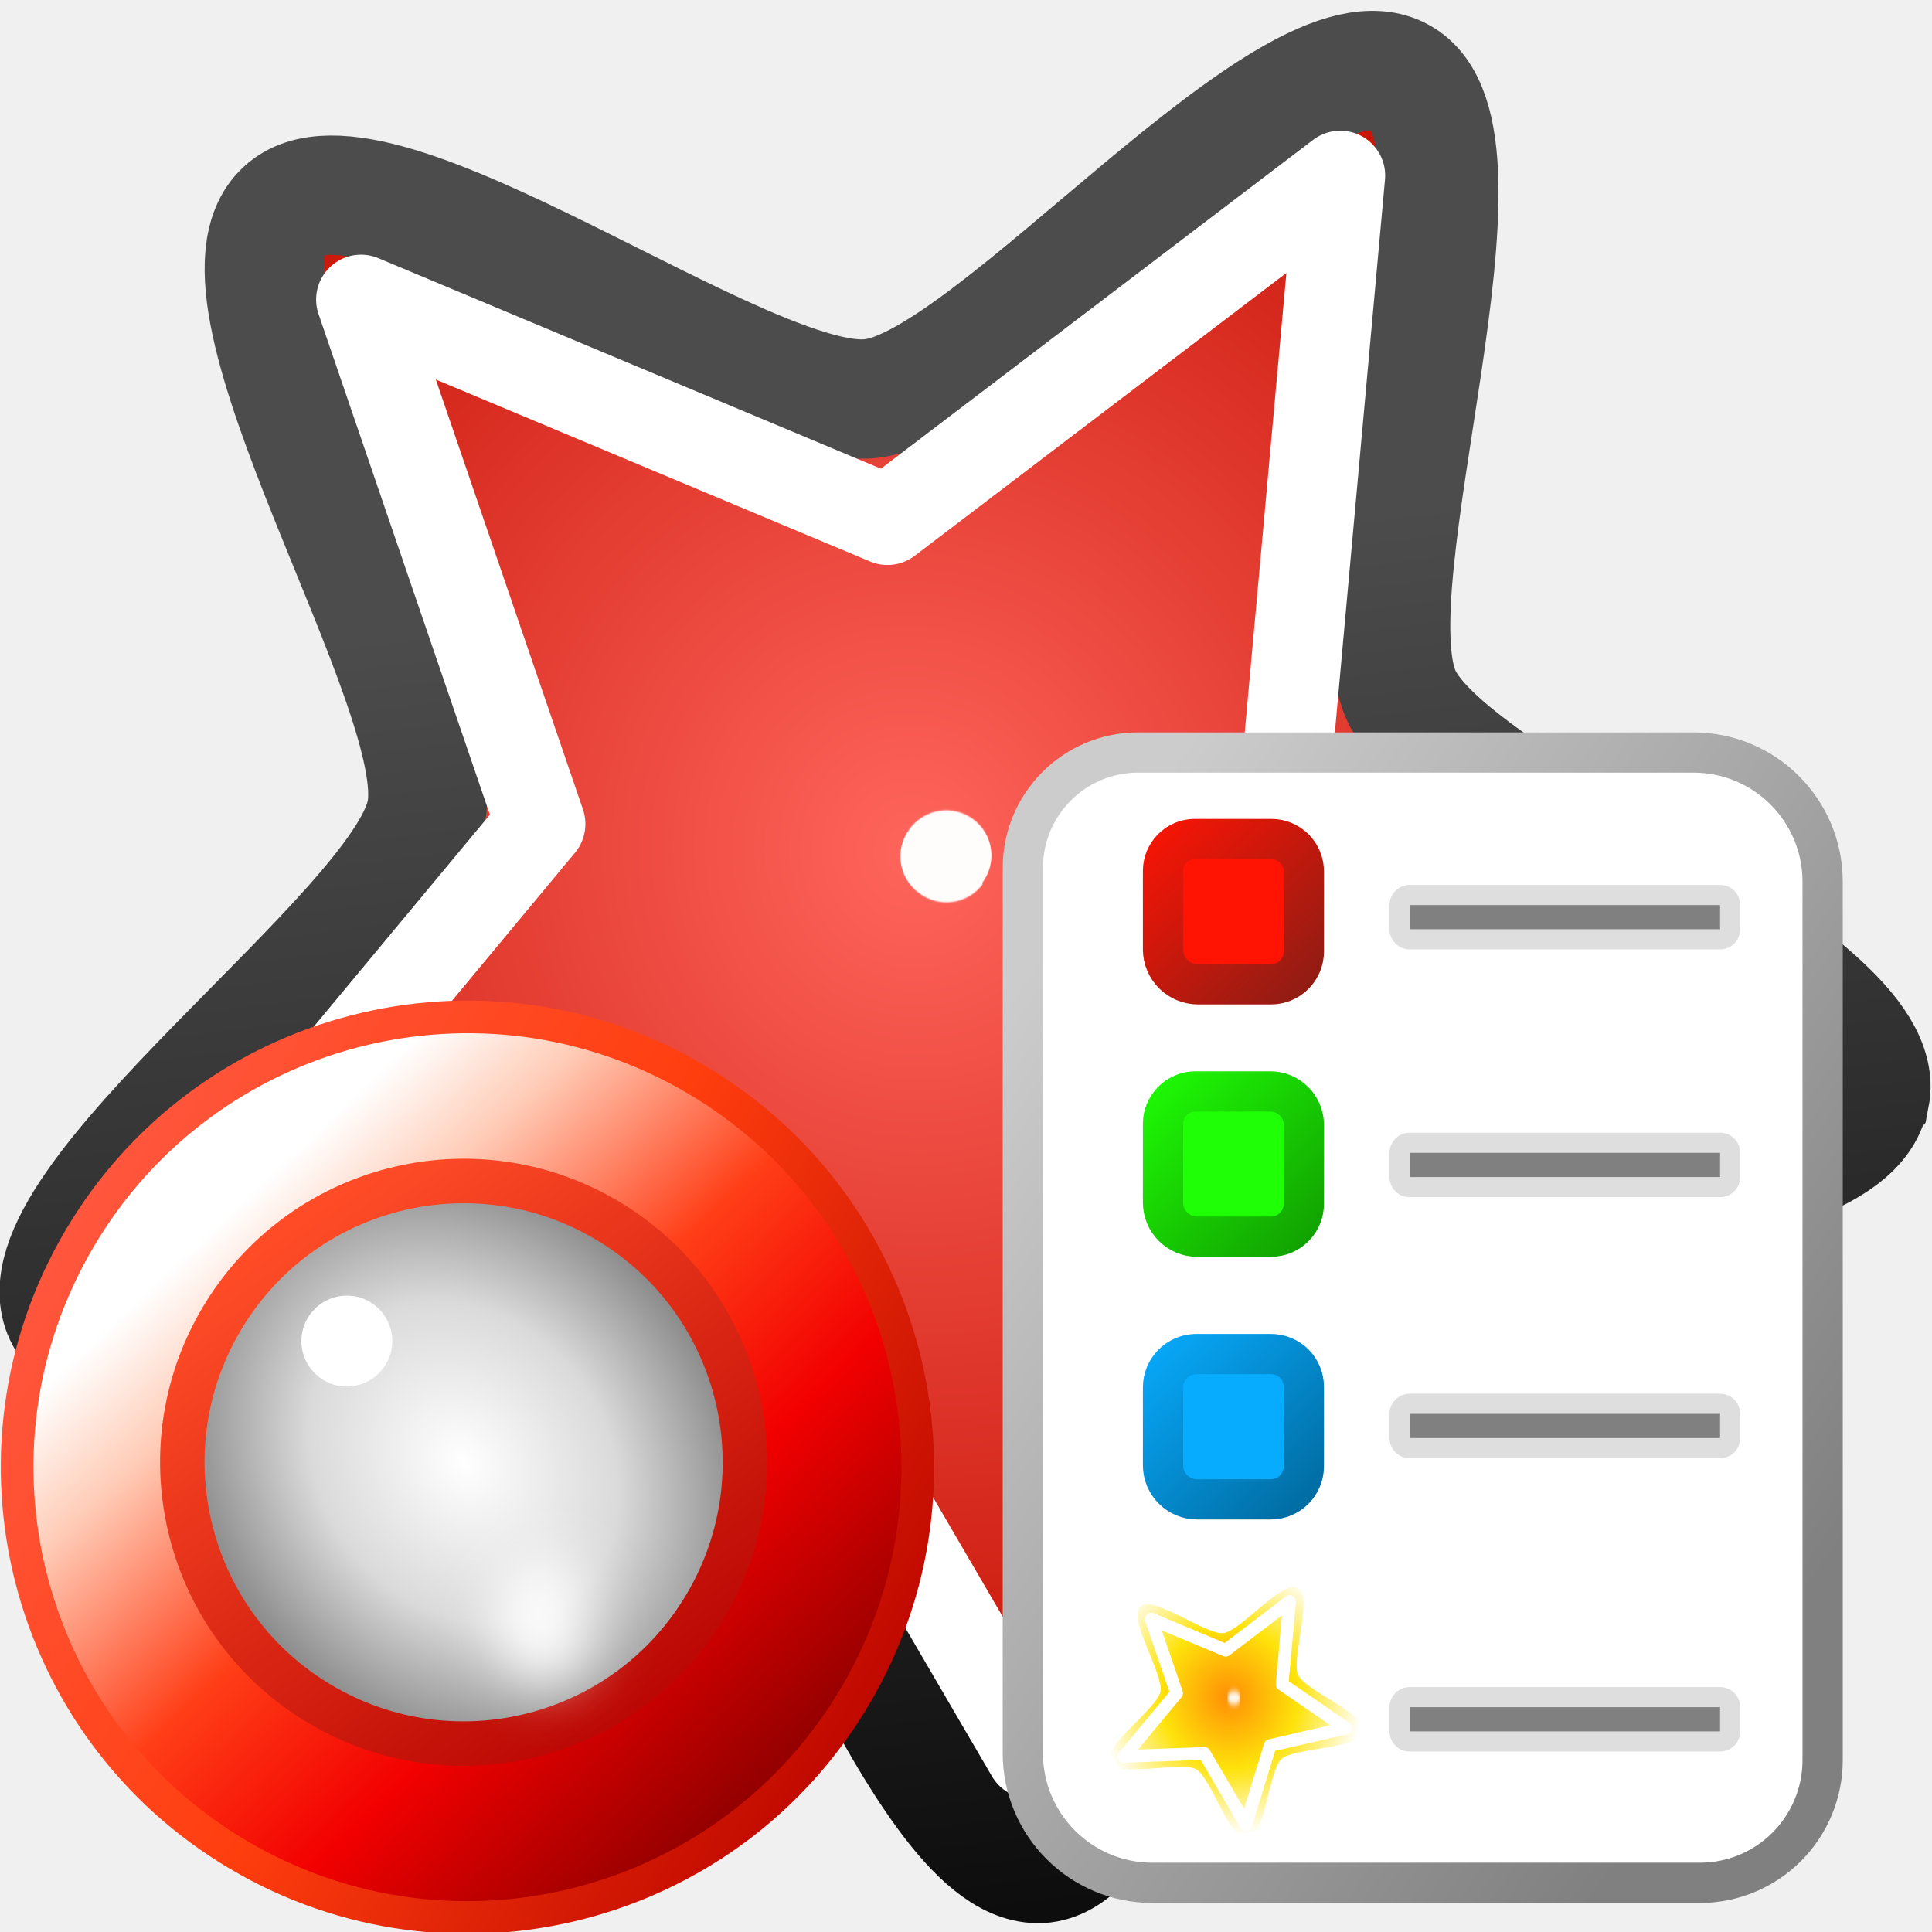
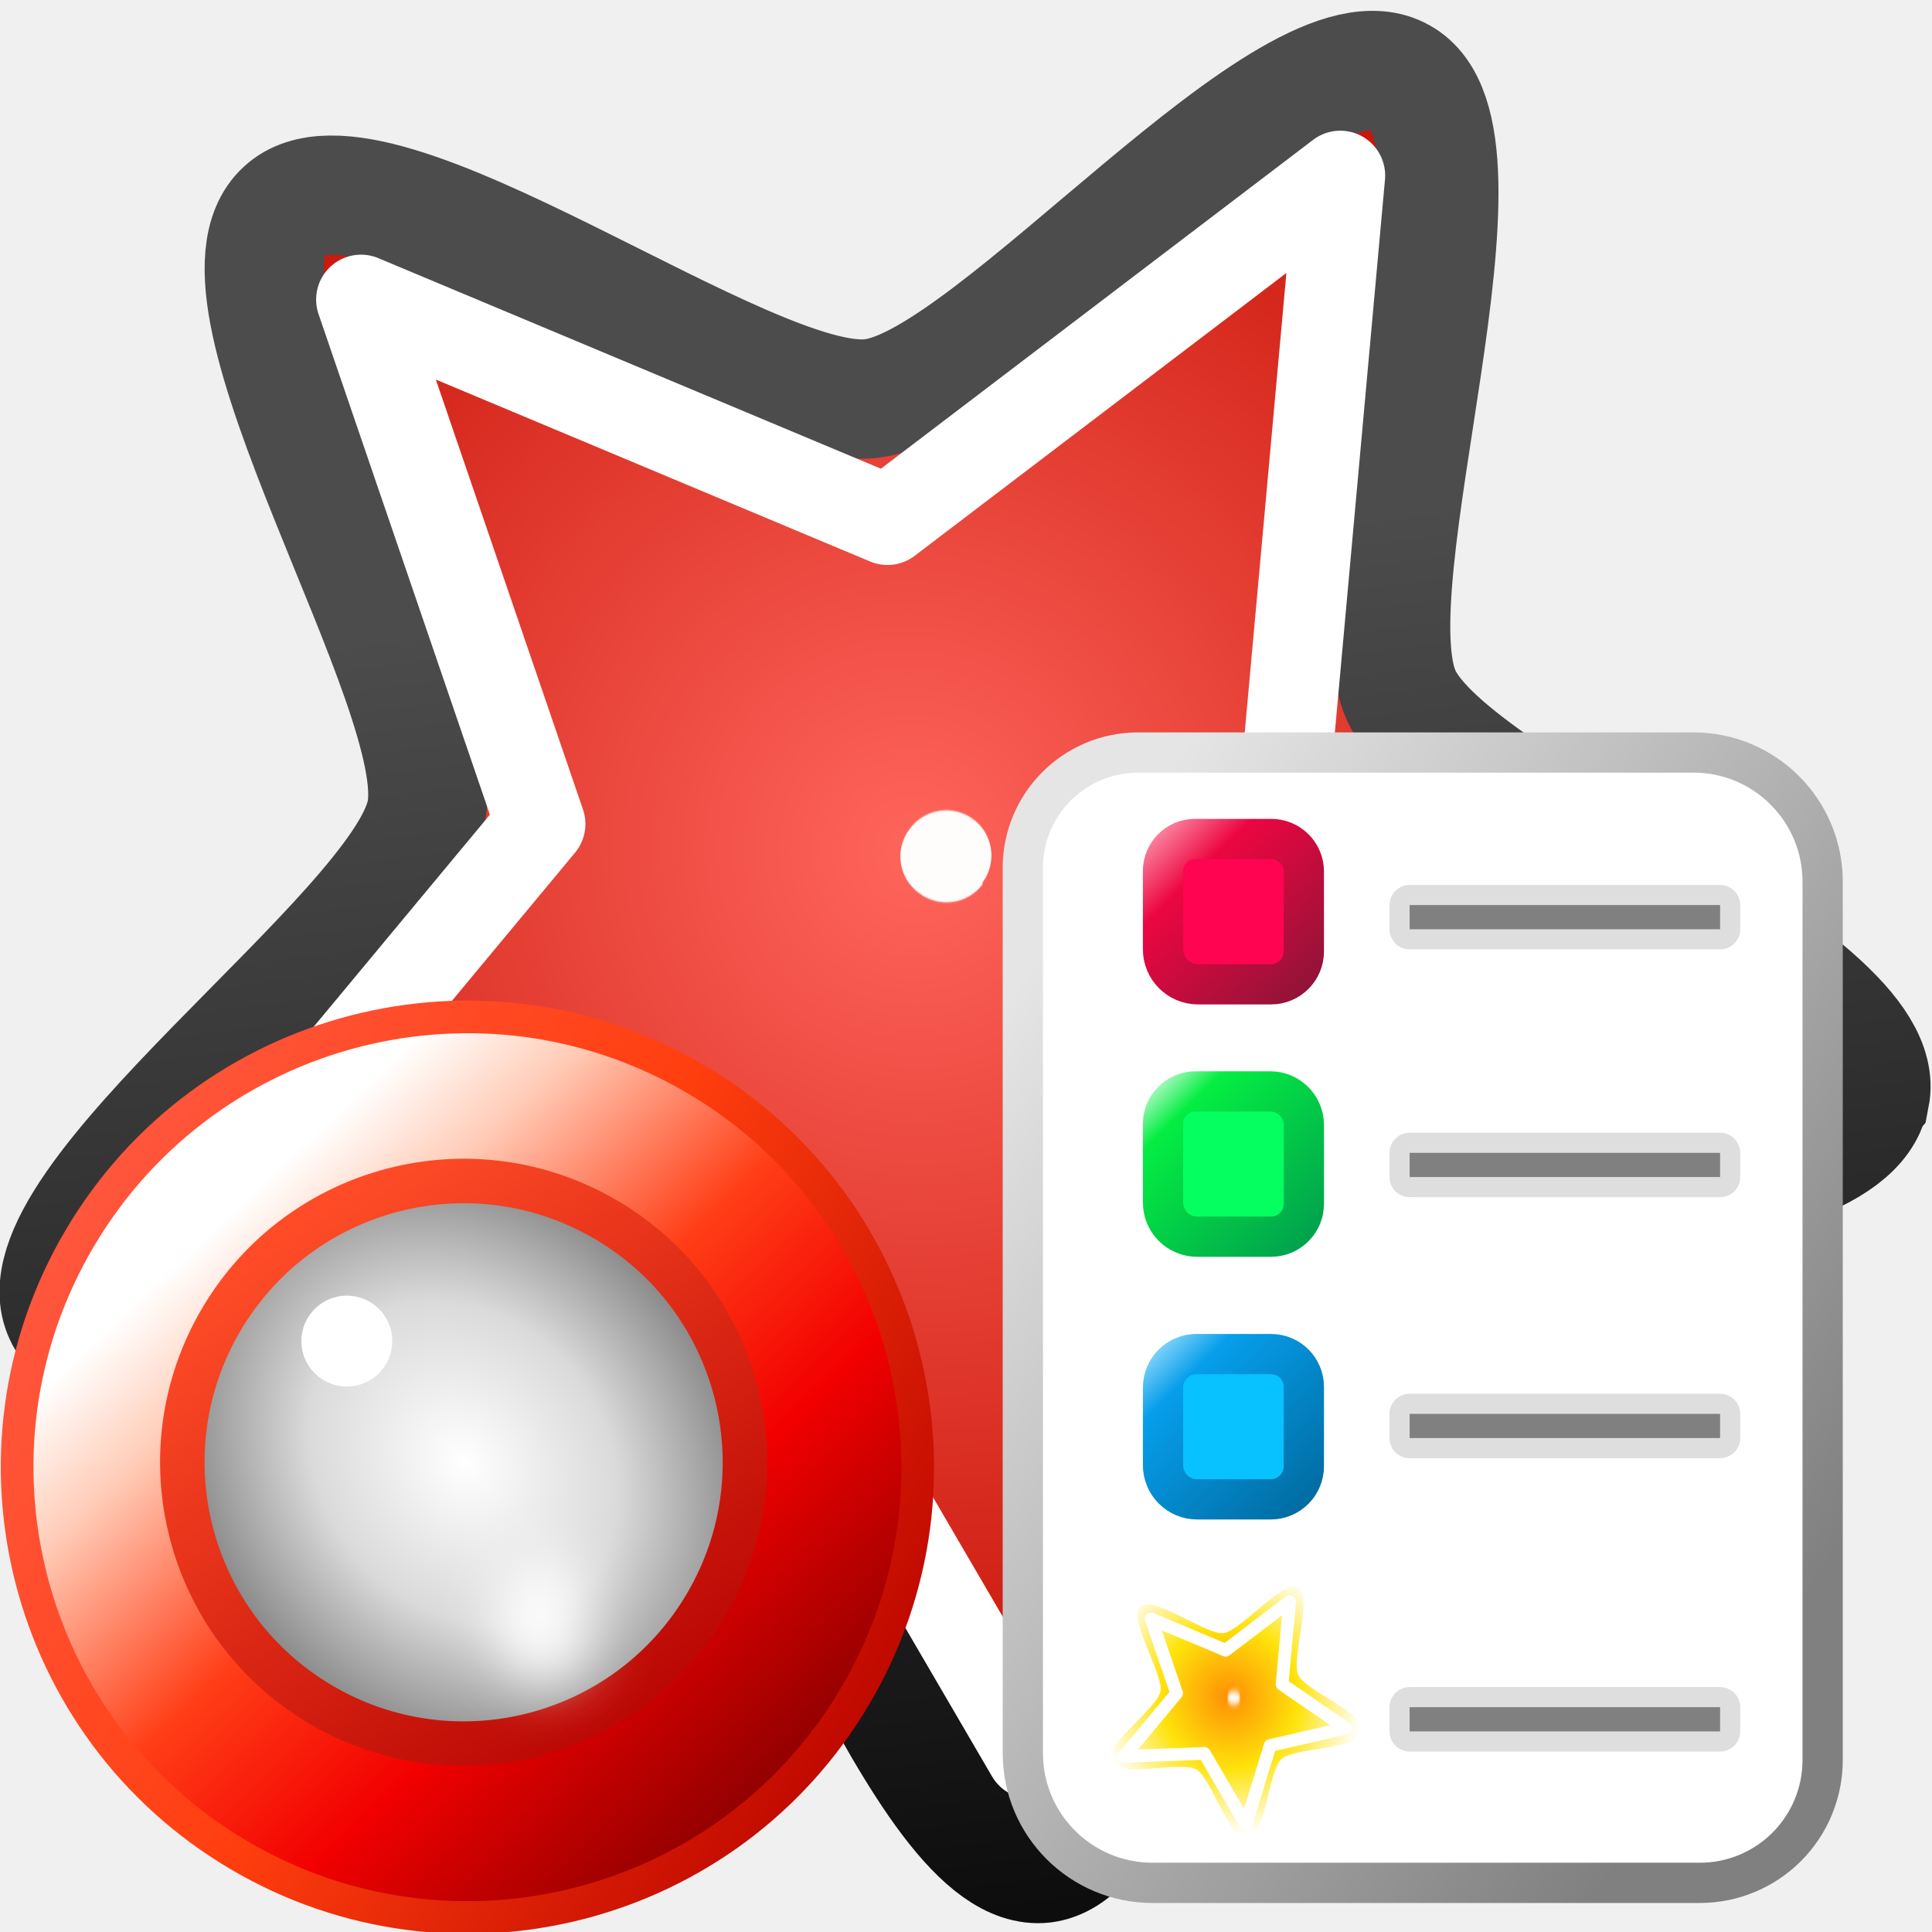
<svg xmlns="http://www.w3.org/2000/svg" xmlns:xlink="http://www.w3.org/1999/xlink" width="48" height="48">
  <defs>
-     <linearGradient id="g">
-       <stop offset="0" stop-color="#08acff" />
-       <stop offset="1" stop-color="#069" />
-     </linearGradient>
-     <linearGradient id="f">
-       <stop offset="0" stop-color="#1fff05" />
-       <stop offset="1" stop-color="#109900" />
-     </linearGradient>
-     <linearGradient id="e">
-       <stop offset="0" stop-color="#ff1404" />
-       <stop offset="1" stop-color="#861d15" />
-     </linearGradient>
    <linearGradient id="c">
-       <stop offset="0" stop-color="#ccc" />
+       <stop offset="0" stop-color="#e5e5e5" />
      <stop offset="1" stop-color="gray" />
    </linearGradient>
    <linearGradient id="a">
      <stop offset="0" stop-color="#4c4c4c" />
      <stop offset="1" stop-color="#0d0d0d" />
    </linearGradient>
    <linearGradient id="b">
      <stop offset="0" stop-color="#ff655c" />
      <stop offset="1" stop-color="#c30d00" />
    </linearGradient>
-     <linearGradient xlink:href="#c" id="K" x1="25.47" y1="24.208" x2="45.783" y2="38.346" gradientUnits="userSpaceOnUse" />
+     <linearGradient xlink:href="#c" id="L" x1="25.47" y1="24.208" x2="45.783" y2="38.346" gradientUnits="userSpaceOnUse" />
    <linearGradient id="d">
      <stop offset="0" stop-color="#ff8f05" />
      <stop offset=".522" stop-color="#fee30b" />
      <stop offset="1" stop-color="#fff" />
    </linearGradient>
-     <linearGradient xlink:href="#e" id="L" x1="28.395" y1="20.758" x2="32.894" y2="25.368" gradientUnits="userSpaceOnUse" />
-     <linearGradient xlink:href="#f" id="M" x1="28.395" y1="27.368" x2="32.894" y2="31.977" gradientUnits="userSpaceOnUse" />
-     <linearGradient xlink:href="#g" id="N" x1="28.395" y1="33.894" x2="32.894" y2="38.503" gradientUnits="userSpaceOnUse" />
-     <linearGradient xlink:href="#a" id="D" x1="5.83" x2="12.91" y1="6.7" y2="13.2" gradientUnits="userSpaceOnUse" />
-     <linearGradient xlink:href="#y" id="F" x1="-20.459" y1="-18.821" x2="-60.891" y2="-30.538" gradientUnits="userSpaceOnUse" />
-     <linearGradient id="y">
+     <linearGradient xlink:href="#a" id="E" x1="5.83" x2="12.91" y1="6.7" y2="13.2" gradientUnits="userSpaceOnUse" />
+     <linearGradient xlink:href="#w" id="G" x1="-20.459" y1="-18.821" x2="-60.891" y2="-30.538" gradientUnits="userSpaceOnUse" />
+     <linearGradient id="w">
      <stop offset=".113" stop-color="#fff" />
      <stop offset=".244" stop-color="#ffccb7" />
      <stop offset=".48" stop-color="#ff3e17" />
      <stop offset=".705" stop-color="#f20000" />
      <stop offset="1" stop-color="#8d0000" />
    </linearGradient>
-     <linearGradient xlink:href="#z" id="G" x1="-62.22" y1="-25.308" x2="-18.692" y2="-25.308" gradientUnits="userSpaceOnUse" />
-     <linearGradient id="z">
+     <linearGradient xlink:href="#x" id="H" x1="-62.22" y1="-25.308" x2="-18.692" y2="-25.308" gradientUnits="userSpaceOnUse" />
+     <linearGradient id="x">
      <stop offset=".001" stop-color="#c00900" />
      <stop offset=".503" stop-color="#ff3e0e" />
      <stop offset="1" stop-color="#ff563d" />
    </linearGradient>
-     <linearGradient id="A">
+     <linearGradient id="y">
      <stop offset="0" stop-color="#fff" />
      <stop offset=".468" stop-color="#dadada" />
      <stop offset="1" stop-color="#6e6e6e" />
    </linearGradient>
-     <linearGradient xlink:href="#B" id="I" x1="-28.175" y1="-18.696" x2="-56.278" y2="-31.224" gradientUnits="userSpaceOnUse" />
-     <linearGradient id="B">
+     <linearGradient xlink:href="#z" id="J" x1="-28.175" y1="-18.696" x2="-56.278" y2="-31.224" gradientUnits="userSpaceOnUse" />
+     <linearGradient id="z">
      <stop offset="0" stop-color="#ff4c27" />
      <stop offset="1" stop-color="#b30000" />
    </linearGradient>
-     <radialGradient xlink:href="#d" id="O" cx="7.18" cy="8.2" r="6.59" fx="7.18" fy="8.2" gradientTransform="matrix(.9 .5558 -.5314 .8606 5.08 -2.85)" gradientUnits="userSpaceOnUse" />
-     <radialGradient xlink:href="#b" id="C" cx="7.18" cy="8.2" r="6.59" fx="7.18" fy="8.2" gradientTransform="matrix(.9 .5558 -.5314 .8606 5.08 -2.85)" gradientUnits="userSpaceOnUse" />
-     <radialGradient xlink:href="#A" id="H" cx="-40.187" cy="-25.201" fx="-40.187" fy="-25.201" r="14.157" gradientUnits="userSpaceOnUse" gradientTransform="rotate(200.522 -44.48 -25.978)scale(1.21365 1)" />
-     <filter id="P" width="1.832" height="1.832" x="-.416" y="-.416" color-interpolation-filters="sRGB">
+     <linearGradient xlink:href="#A" id="O" x1="28.395" y1="33.894" x2="32.894" y2="38.503" gradientUnits="userSpaceOnUse" gradientTransform="translate(0 -.752)" />
+     <linearGradient id="A">
+       <stop offset="0" stop-color="#bbedff" />
+       <stop offset=".24" stop-color="#069eeb" />
+       <stop offset="1" stop-color="#069" />
+     </linearGradient>
+     <linearGradient xlink:href="#B" id="N" x1="28.395" y1="27.368" x2="32.894" y2="31.977" gradientUnits="userSpaceOnUse" gradientTransform="translate(0 -.752)" />
+     <linearGradient id="B">
+       <stop offset="0" stop-color="#fff" />
+       <stop offset=".217" stop-color="#04ee42" />
+       <stop offset="1" stop-color="#00994e" />
+     </linearGradient>
+     <linearGradient xlink:href="#C" id="M" x1="28.395" y1="20.758" x2="32.894" y2="25.368" gradientUnits="userSpaceOnUse" gradientTransform="translate(0 -.413)" />
+     <linearGradient id="C">
+       <stop offset="0" stop-color="#ffb0bf" />
+       <stop offset=".294" stop-color="#ec0641" />
+       <stop offset="1" stop-color="#861536" />
+     </linearGradient>
+     <radialGradient xlink:href="#d" id="P" cx="7.18" cy="8.2" r="6.59" fx="7.18" fy="8.2" gradientTransform="matrix(.9 .5558 -.5314 .8606 5.08 -2.85)" gradientUnits="userSpaceOnUse" />
+     <radialGradient xlink:href="#b" id="D" cx="7.18" cy="8.2" r="6.59" fx="7.18" fy="8.2" gradientTransform="matrix(.9 .5558 -.5314 .8606 5.08 -2.85)" gradientUnits="userSpaceOnUse" />
+     <radialGradient xlink:href="#y" id="I" cx="-40.187" cy="-25.201" fx="-40.187" fy="-25.201" r="14.157" gradientUnits="userSpaceOnUse" gradientTransform="rotate(200.522 -44.48 -25.978)scale(1.21365 1)" />
+     <filter id="Q" width="1.832" height="1.832" x="-.416" y="-.416" color-interpolation-filters="sRGB">
      <feGaussianBlur stdDeviation=".13" />
    </filter>
-     <filter id="E" width="1.04" height="1.04" x="-.02" y="-.02" color-interpolation-filters="sRGB">
+     <filter id="F" width="1.04" height="1.04" x="-.02" y="-.02" color-interpolation-filters="sRGB">
      <feGaussianBlur stdDeviation=".006" />
    </filter>
-     <filter id="J" x="-.662" y="-.535" width="2.325" height="2.069" color-interpolation-filters="sRGB">
+     <filter id="K" x="-.662" y="-.535" width="2.325" height="2.069" color-interpolation-filters="sRGB">
      <feGaussianBlur stdDeviation="0.707 0.726" />
    </filter>
    <path fill="none" stroke="#fff" d="m43.15 26.6-13.29 3.06-4.27 13.9-7.3-12.51-14.12.53 9.24-11.12L8.95 7.43l13.08 5.48 11.25-8.56-1.32 14.56Z" id="reuse-0" />
    <path fill="#fffdfc" d="M8.5 7.99a.37.37 0 0 1-.38.37.37.37 0 0 1-.37-.37.37.37 0 0 1 .37-.38.37.37 0 0 1 .37.37" id="reuse-1" />
  </defs>
-   <path fill="url(#C)" fill-rule="evenodd" stroke="url(#D)" stroke-width=".85" d="M13.51 5.1c.44.77-2.18 2.89-2.29 3.76-.1.88 1.95 3.55 1.36 4.2-.6.64-3.43-1.19-4.3-1.02-.86.17-2.76 2.95-3.56 2.58-.8-.36.07-3.62-.36-4.39S.69 8.51.8 7.63c.1-.87 3.47-1.05 4.06-1.7.6-.64.51-4.01 1.38-4.18.86-.18 2.07 2.97 2.87 3.34s3.97-.76 4.4 0z" enable-background="accumulate" overflow="visible" style="marker:none" transform="matrix(2.647 2.2616 -2.267 2.6553 22.239 -16.838)" />
+   <path fill="url(#D)" fill-rule="evenodd" stroke="url(#E)" stroke-width=".85" d="M13.51 5.1c.44.77-2.18 2.89-2.29 3.76-.1.88 1.95 3.55 1.36 4.2-.6.64-3.43-1.19-4.3-1.02-.86.17-2.76 2.95-3.56 2.58-.8-.36.07-3.62-.36-4.39S.69 8.51.8 7.63c.1-.87 3.47-1.05 4.06-1.7.6-.64.51-4.01 1.38-4.18.86-.18 2.07 2.97 2.87 3.34s3.97-.76 4.4 0z" enable-background="accumulate" overflow="visible" style="marker:none" transform="matrix(2.647 2.2616 -2.267 2.6553 22.239 -16.838)" />
  <use stroke-linejoin="round" stroke-width="2.23" enable-background="accumulate" overflow="visible" style="marker:none" transform="translate(.019 .012)" xlink:href="#reuse-0" />
-   <use fill-rule="evenodd" filter="url(#E)" transform="rotate(36.96 28.483 21.055)scale(3.0331)" style="mix-blend-mode:normal" xlink:href="#reuse-1" />
+   <use fill-rule="evenodd" filter="url(#F)" transform="rotate(36.96 28.483 21.055)scale(3.0331)" style="mix-blend-mode:normal" xlink:href="#reuse-1" />
  <g transform="translate(-.095 13.893)scale(.53262)">
-     <circle cx="-40.456" cy="-25.308" r="21.002" transform="rotate(-149.458)" fill="url(#F)" stroke="url(#G)" stroke-width="1.523" stroke-linecap="round" stroke-linejoin="round" />
-     <circle cx="-40.187" cy="-25.201" r="13.12" transform="rotate(-149.458)" fill="url(#H)" stroke="url(#I)" stroke-width="2.075" stroke-linecap="round" stroke-linejoin="round" />
-     <path style="mix-blend-mode:normal" transform="translate(-26.424 -3.209)scale(1.79036)" d="M30.32 29.412a1.28 1.63 0 0 1-1.159 1.623 1.28 1.63 0 0 1-1.38-1.314 1.28 1.63 0 0 1 .898-1.872 1.28 1.63 0 0 1 1.549.958l-1.189.605z" fill="#fff" filter="url(#J)" />
+     <circle cx="-40.456" cy="-25.308" r="21.002" transform="rotate(-149.458)" fill="url(#G)" stroke="url(#H)" stroke-width="1.523" stroke-linecap="round" stroke-linejoin="round" />
+     <circle cx="-40.187" cy="-25.201" r="13.12" transform="rotate(-149.458)" fill="url(#I)" stroke="url(#J)" stroke-width="2.075" stroke-linecap="round" stroke-linejoin="round" />
+     <path style="mix-blend-mode:normal" transform="translate(-26.424 -3.209)scale(1.79036)" d="M30.32 29.412a1.28 1.63 0 0 1-1.159 1.623 1.28 1.63 0 0 1-1.38-1.314 1.28 1.63 0 0 1 .898-1.872 1.28 1.63 0 0 1 1.549.958l-1.189.605z" fill="#fff" filter="url(#K)" />
    <circle cx="8.608" cy="33.271" r="1.129" transform="translate(.195 -25.995)scale(1.87752)" fill="#fff" paint-order="stroke fill markers" />
  </g>
  <g stroke-linecap="round" paint-order="markers stroke fill">
-     <path d="M28.278 19.196h13.796a2.71 2.71 45 0 1 2.709 2.708v21.824a2.55 2.55 135 0 1-2.552 2.551h-13.6a2.72 2.72 45 0 1-2.719-2.719V21.562a2.365 2.365 135 0 1 2.366-2.366z" fill="#fff" stroke="url(#K)" stroke-width="2" />
-     <path d="M29.685 21.758h1.901a.307.307 45 0 1 .308.308v1.985a.316.316 135 0 1-.317.317h-1.814a.37.37 45 0 1-.368-.368v-1.952a.29.29 135 0 1 .29-.29" transform="translate(0 -.413)" fill="#ff1404" stroke="url(#L)" stroke-width="2" stroke-linejoin="round" />
-     <path d="M29.698 28.368h1.862a.334.334 45 0 1 .334.334v1.958a.316.316 135 0 1-.317.317h-1.834a.347.347 45 0 1-.348-.348v-1.958a.303.303 135 0 1 .303-.303" transform="translate(0 -.752)" fill="#1fff05" stroke="url(#M)" stroke-width="2" stroke-linejoin="round" />
-     <path d="M29.725 34.894h1.855a.314.314 45 0 1 .314.314v1.972a.323.323 135 0 1-.323.323h-1.828a.347.347 45 0 1-.348-.348v-1.932a.33.33 135 0 1 .33-.33z" transform="translate(0 -.752)" fill="#08acff" stroke="url(#N)" stroke-width="2" stroke-linejoin="round" />
+     <path d="M28.278 19.196h13.796a2.71 2.71 45 0 1 2.709 2.708v21.824a2.55 2.55 135 0 1-2.552 2.551h-13.6a2.72 2.72 45 0 1-2.719-2.719V21.562a2.365 2.365 135 0 1 2.366-2.366z" fill="#fff" stroke="url(#L)" stroke-width="2" />
+     <path d="M29.685 21.345h1.901a.307.307 0 0 1 .308.308v1.985a.316.316 0 0 1-.317.317h-1.814a.37.37 0 0 1-.368-.368v-1.952a.29.29 0 0 1 .29-.29" fill="#ff0451" stroke="url(#M)" stroke-width="2" stroke-linejoin="round" />
+     <path d="M29.698 27.616h1.862a.334.334 0 0 1 .334.334v1.958a.316.316 0 0 1-.317.317h-1.834a.347.347 0 0 1-.348-.348v-1.958a.303.303 0 0 1 .303-.303" fill="#05ff60" stroke="url(#N)" stroke-width="2" stroke-linejoin="round" />
+     <path d="M29.725 34.142h1.855a.314.314 0 0 1 .314.314v1.972a.323.323 0 0 1-.323.323h-1.828a.347.347 0 0 1-.348-.348v-1.932a.33.33 0 0 1 .33-.33z" fill="#08c1ff" stroke="url(#O)" stroke-width="2" stroke-linejoin="round" />
    <path d="M35.022 22.486h7.713v.601h-7.713zm0 6.156h7.713v.601h-7.713zm0 6.485h7.713v.601h-7.713zm0 7.288h7.713v.601h-7.713z" fill="gray" stroke="#000" stroke-linejoin="round" stroke-opacity=".13" />
  </g>
-   <path fill="url(#O)" fill-rule="evenodd" stroke="url(#linearGradient1)" stroke-width=".85" d="M13.51 5.1c.44.77-2.18 2.89-2.29 3.76-.1.88 1.95 3.55 1.36 4.2-.6.64-3.43-1.19-4.3-1.02-.86.17-2.76 2.95-3.56 2.58-.8-.36.07-3.62-.36-4.39S.69 8.51.8 7.63c.1-.87 3.47-1.05 4.06-1.7.6-.64.51-4.01 1.38-4.18.86-.18 2.07 2.97 2.87 3.34s3.97-.76 4.4 0z" enable-background="accumulate" overflow="visible" style="marker:none" transform="matrix(.3741 .31963 -.3204 .37527 30.477 36.794)" />
+   <path fill="url(#P)" fill-rule="evenodd" stroke="url(#linearGradient1)" stroke-width=".85" d="M13.51 5.1c.44.77-2.18 2.89-2.29 3.76-.1.88 1.95 3.55 1.36 4.2-.6.64-3.43-1.19-4.3-1.02-.86.17-2.76 2.95-3.56 2.58-.8-.36.07-3.62-.36-4.39S.69 8.51.8 7.63c.1-.87 3.47-1.05 4.06-1.7.6-.64.51-4.01 1.38-4.18.86-.18 2.07 2.97 2.87 3.34s3.97-.76 4.4 0z" enable-background="accumulate" overflow="visible" style="marker:none" transform="matrix(.3741 .31963 -.3204 .37527 30.477 36.794)" />
  <use stroke-linejoin="round" stroke-width="2.23" enable-background="accumulate" overflow="visible" style="marker:none" transform="translate(27.337 39.175)scale(.14133)" xlink:href="#reuse-0" />
-   <use fill-rule="evenodd" filter="url(#P)" transform="rotate(36.96 -40.92 63.454)scale(.42867)" xlink:href="#reuse-1" />
+   <use fill-rule="evenodd" filter="url(#Q)" transform="rotate(36.96 -40.92 63.454)scale(.42867)" xlink:href="#reuse-1" />
</svg>
